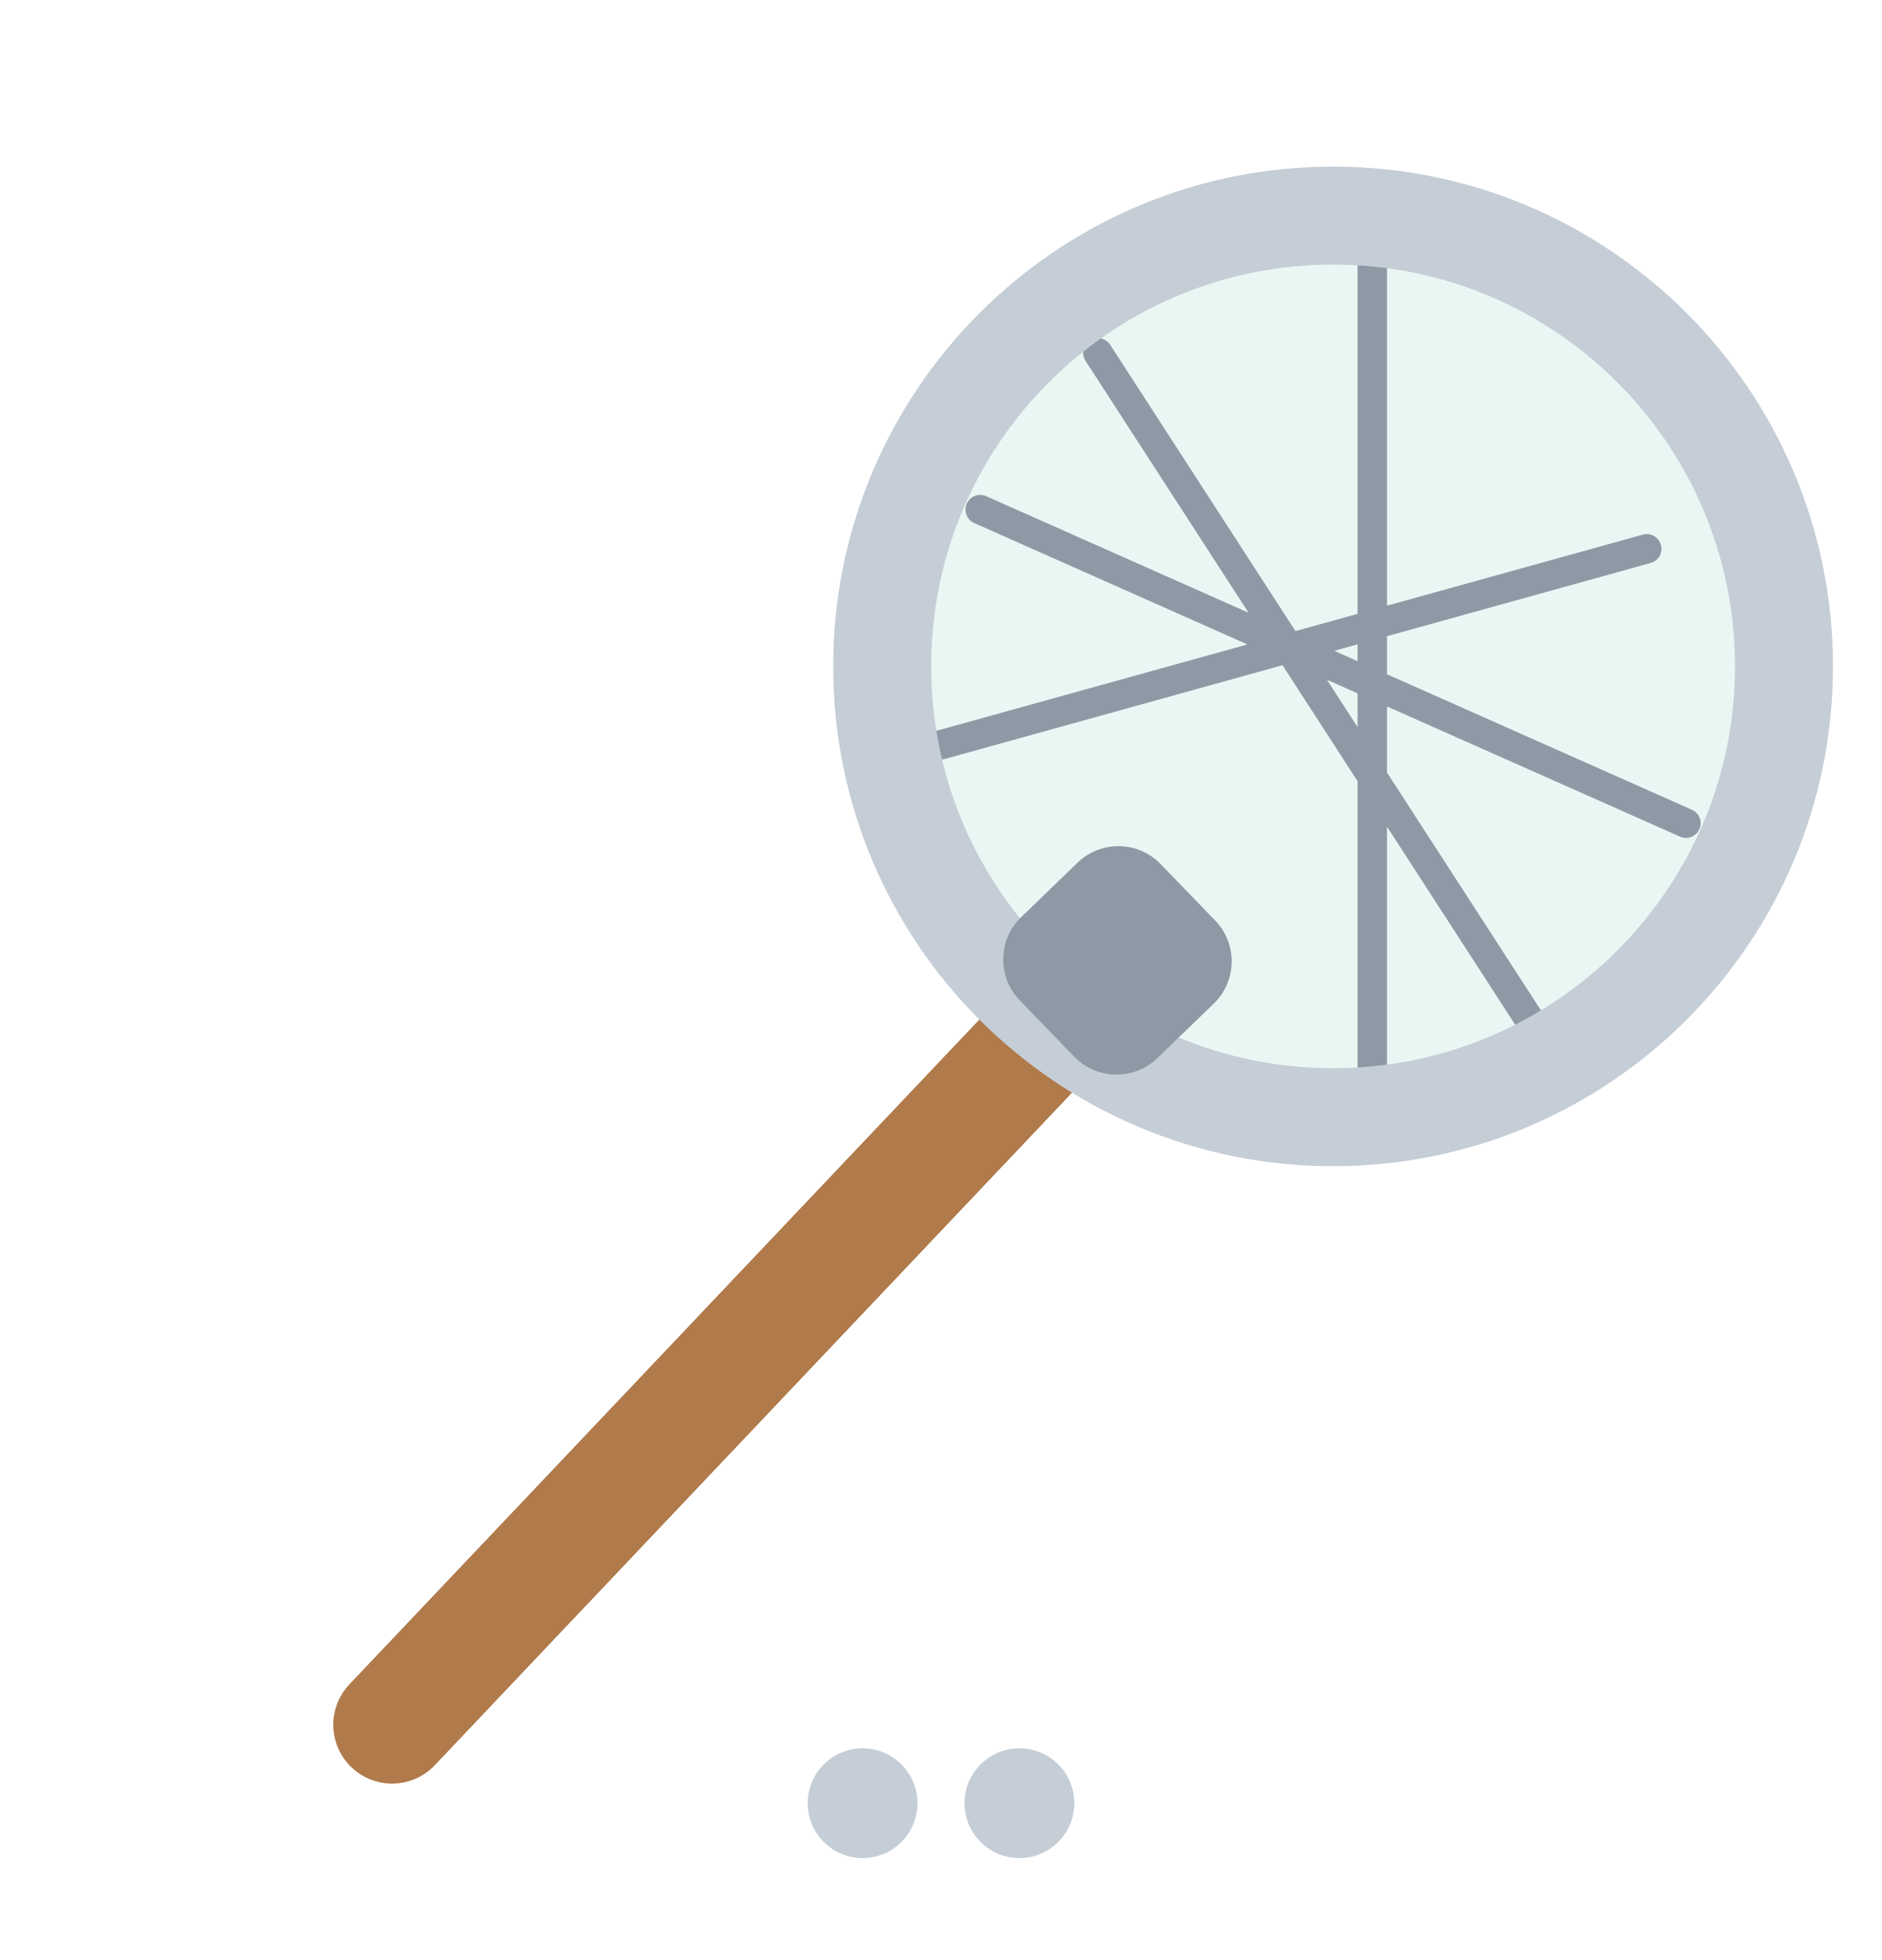
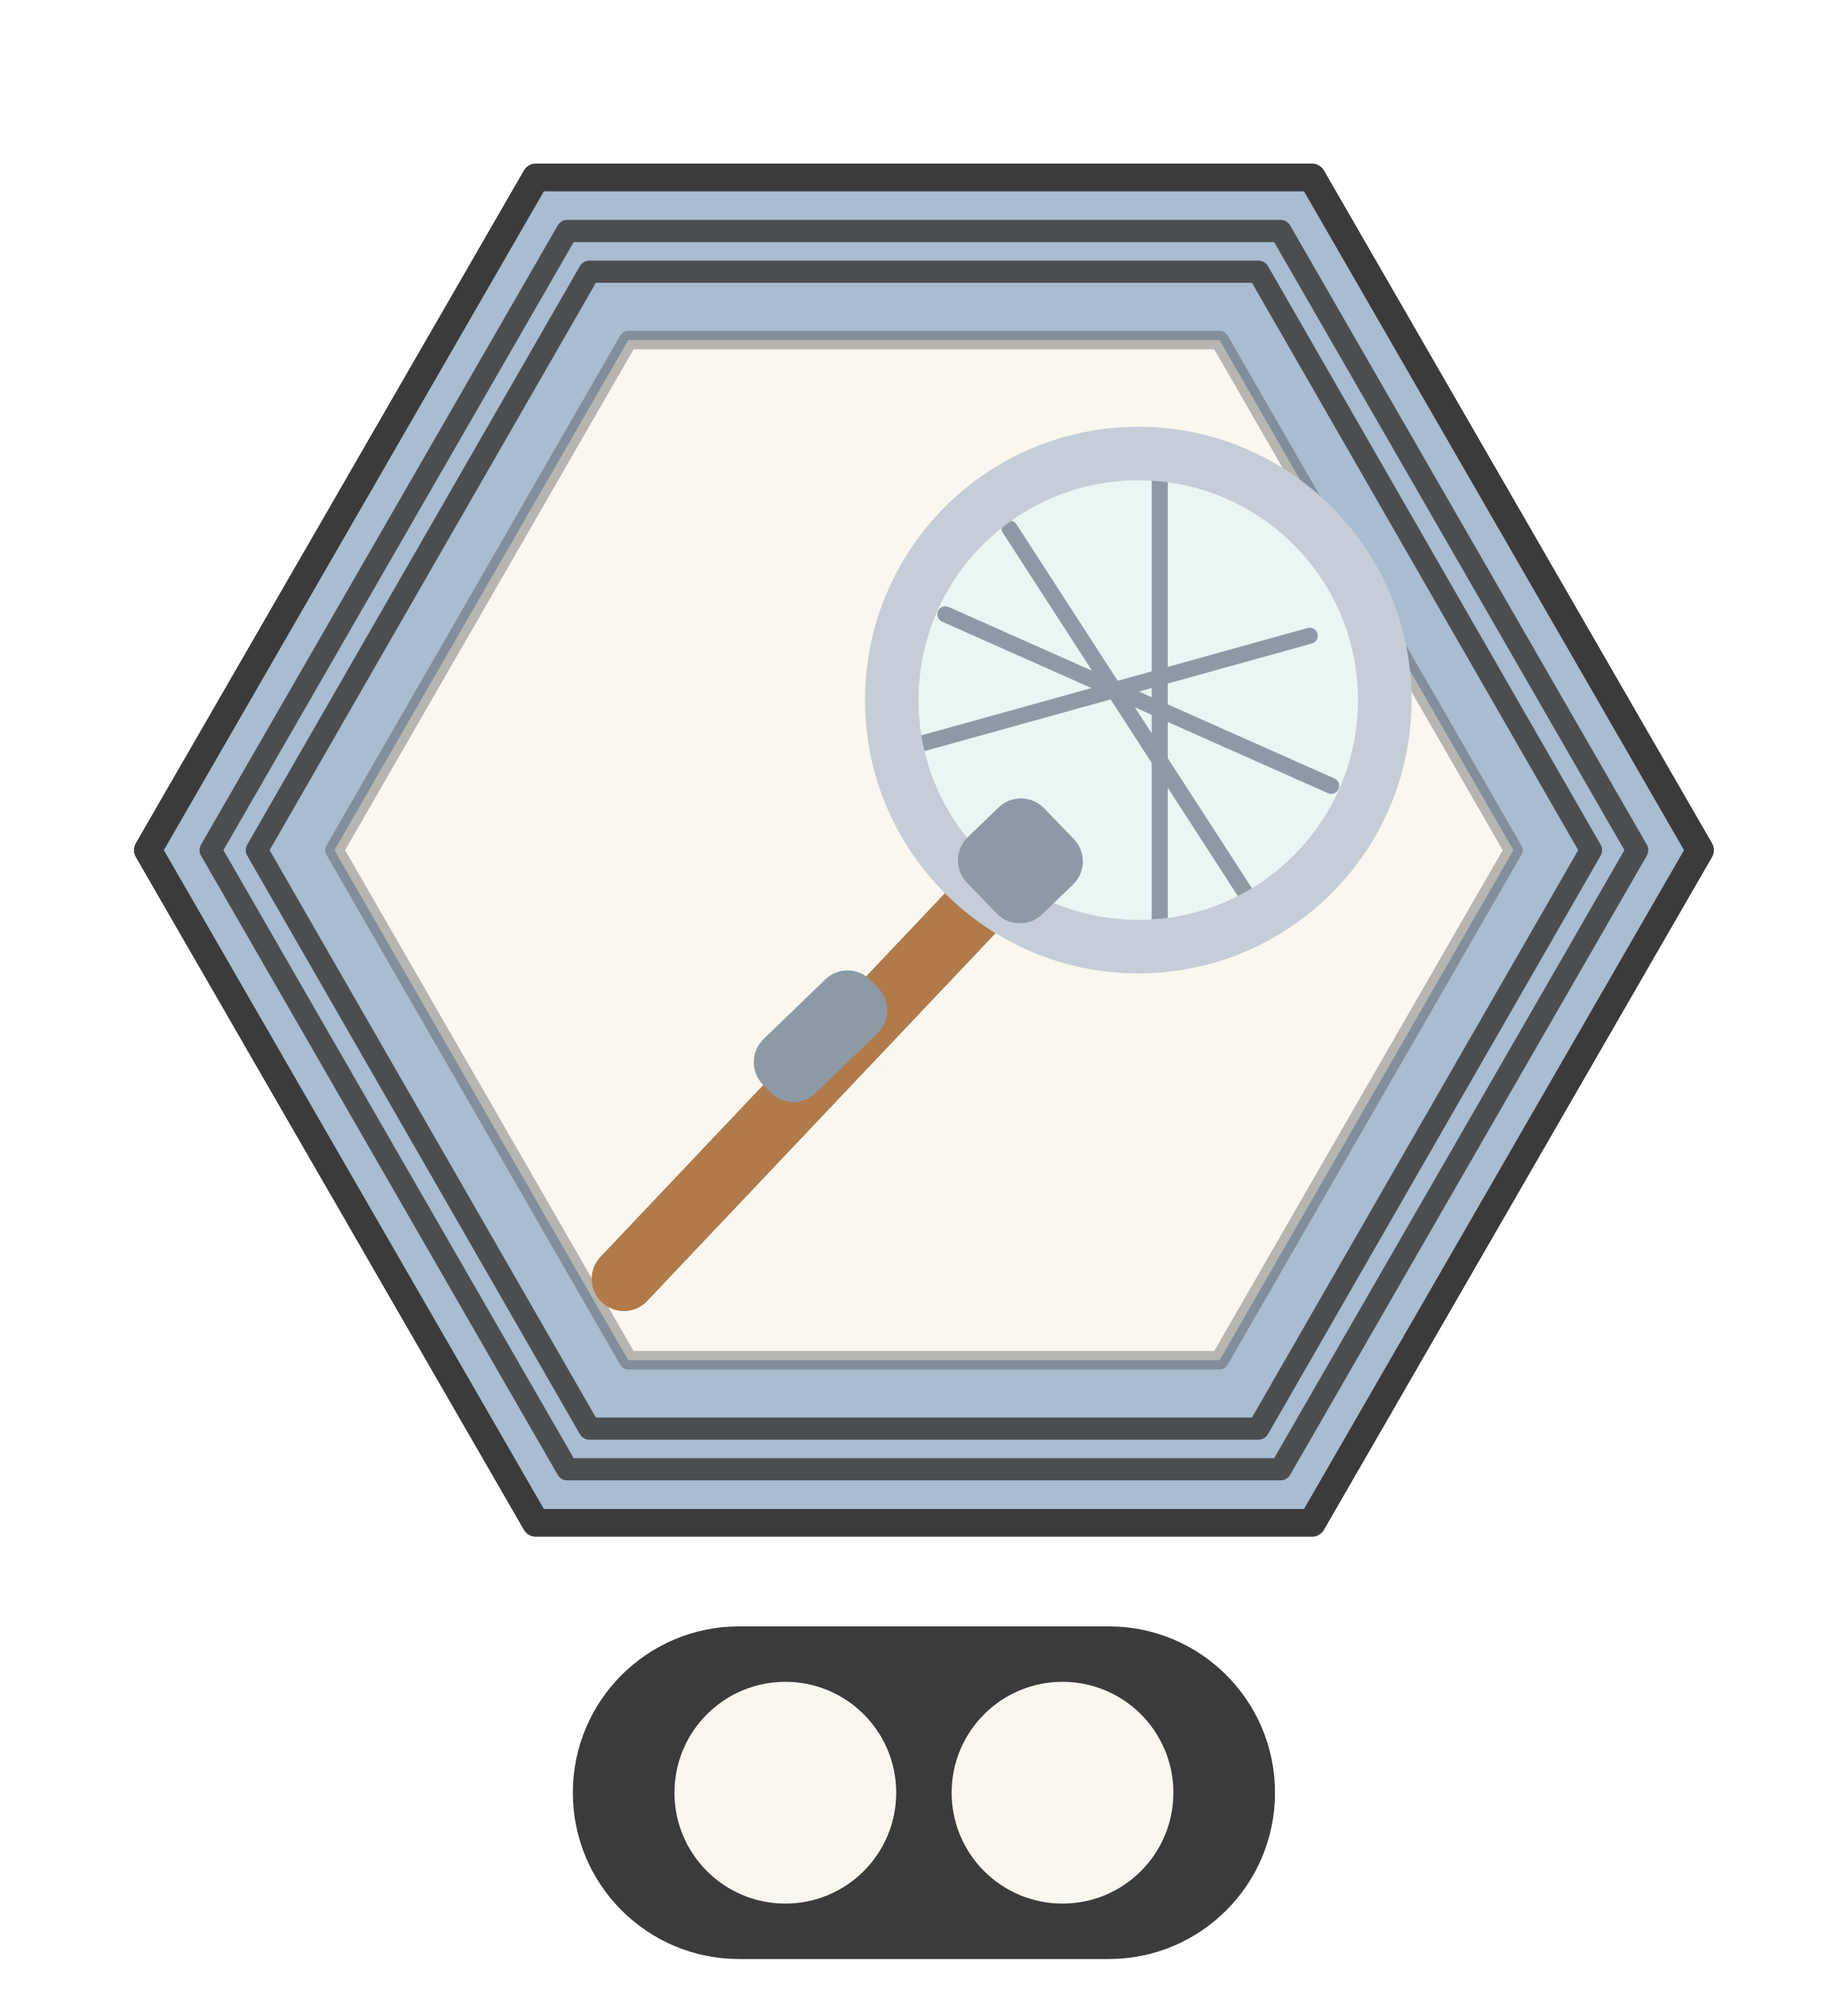
- <svg xmlns="http://www.w3.org/2000/svg" viewBox="0 0 96 100" width="96" height="100">
+ <svg xmlns="http://www.w3.org/2000/svg" viewBox="0 0 100 108" width="100" height="108">
  <defs>
    <linearGradient id="gMor" x1="0" y1="0" x2="1" y2="1">
      <stop offset="0" stop-color="#7AC4FF" />
      <stop offset="1" stop-color="#2459C8" />
    </linearGradient>
    <radialGradient id="gGlow">
      <stop offset="0" stop-color="#FFF3A0" stop-opacity=".95" />
      <stop offset="1" stop-color="#FFE060" stop-opacity="0" />
    </radialGradient>
    <linearGradient id="gMoon" x1="0" y1="0" x2="1" y2="1">
      <stop offset="0" stop-color="#D8F5C0" />
      <stop offset="1" stop-color="#9CD6A0" />
    </linearGradient>
  </defs>
-   <path d="M20 88 L56 50" fill="none" stroke="#B07A4B" stroke-width="6" stroke-linecap="round" stroke-linejoin="round" />
-   <circle cx="68" cy="34" r="23" fill="#EAF6F3" />
-   <path d="M50 26 L86 42 M48 38 L84 28 M56 18 L78 52 M70 12 V56" fill="none" stroke="#8D9AA6" stroke-width="1.5" stroke-linecap="round" stroke-linejoin="round" />
-   <circle cx="68" cy="34" r="23" fill="none" stroke="#C5CED6" stroke-width="5" stroke-linecap="round" stroke-linejoin="round" />
-   <rect x="52" y="44" width="10" height="10" rx="3" transform="rotate(-44 57 49)" fill="#8D9AA6" />
-   <circle cx="44" cy="92" r="2.8" fill="#C5CED6" />
-   <circle cx="52" cy="92" r="2.8" fill="#C5CED6" />
+   <polygon points="92.0,46.0 71.0,82.4 29.0,82.4 8.0,46.0 29.0,9.6 71.0,9.6" fill="#A9BCD0" stroke="#3B3B3B" stroke-width="1.5" stroke-linejoin="round" />
+   <polygon points="88.6,46.0 69.3,79.5 30.7,79.5 11.4,46.0 30.7,12.5 69.3,12.5" fill="none" stroke="#3B3B3B" stroke-width="1.2" stroke-opacity=".85" stroke-linejoin="round" />
+   <polygon points="86.1,46.0 68.1,77.3 31.9,77.3 13.9,46.0 31.9,14.7 68.1,14.7" fill="none" stroke="#3B3B3B" stroke-width="1.2" stroke-opacity=".85" stroke-linejoin="round" />
+   <polygon points="81.9,46.0 66.0,73.6 34.0,73.6 18.1,46.0 34.0,18.4 66.0,18.4" fill="#FAF7F0" stroke="#3B3B3B" stroke-opacity=".35" stroke-width="1" stroke-linejoin="round" />
+   <g transform="translate(50 46) scale(.58) translate(-48 -48)">
+     <path d="M20 88 L56 50" fill="none" stroke="#B07A4B" stroke-width="6" stroke-linecap="round" stroke-linejoin="round" />
+     <circle cx="68" cy="34" r="23" fill="#EAF6F3" />
+     <path d="M50 26 L86 42 M48 38 L84 28 M56 18 L78 52 M70 12 V56" fill="none" stroke="#8D9AA6" stroke-width="1.5" stroke-linecap="round" stroke-linejoin="round" />
+     <circle cx="68" cy="34" r="23" fill="none" stroke="#C5CED6" stroke-width="5" stroke-linecap="round" stroke-linejoin="round" />
+     <rect x="52" y="44" width="10" height="10" rx="3" transform="rotate(-44 57 49)" fill="#8D9AA6" />
+     <rect x="31" y="62" width="14" height="7" rx="3" transform="rotate(-44 38 65)" fill="#8D9AA6" />
+   </g>
+   <rect x="31.0" y="88" width="38" height="18" rx="9" fill="#3B3B3B" />
+   <circle cx="42.5" cy="97" r="6" fill="#FAF7F0" />
+   <circle cx="57.5" cy="97" r="6" fill="#FAF7F0" />
</svg>
